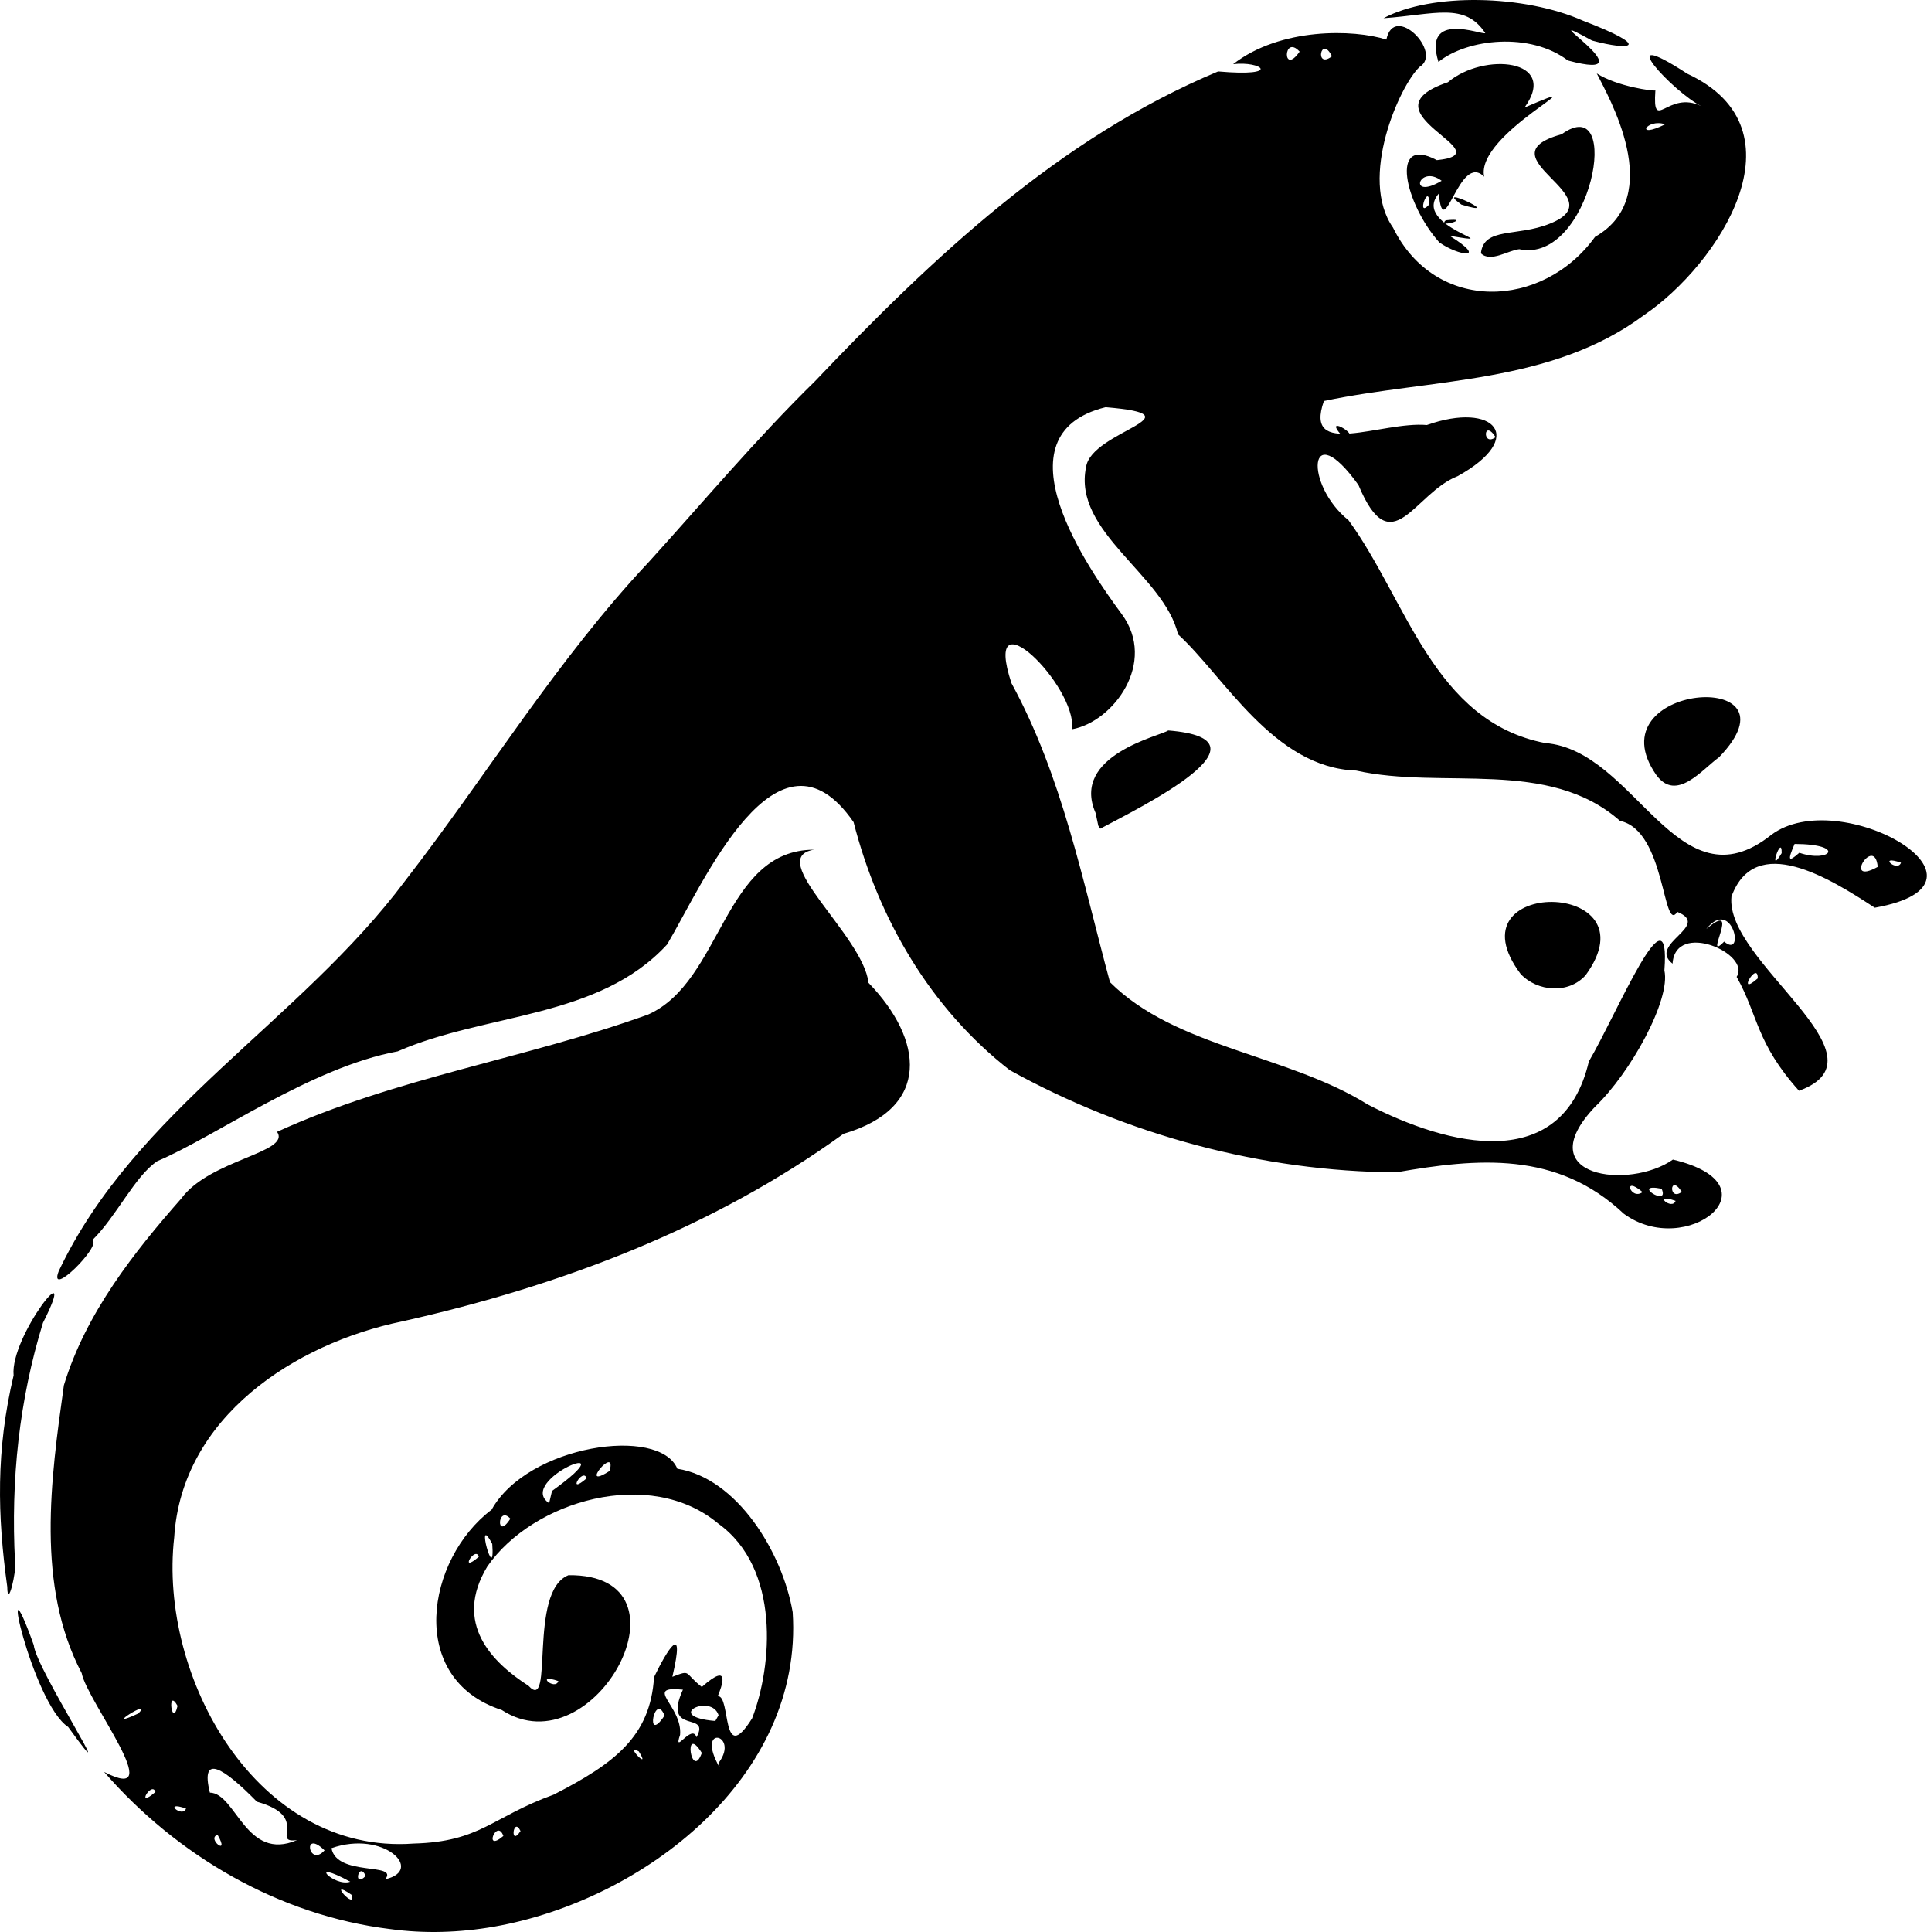
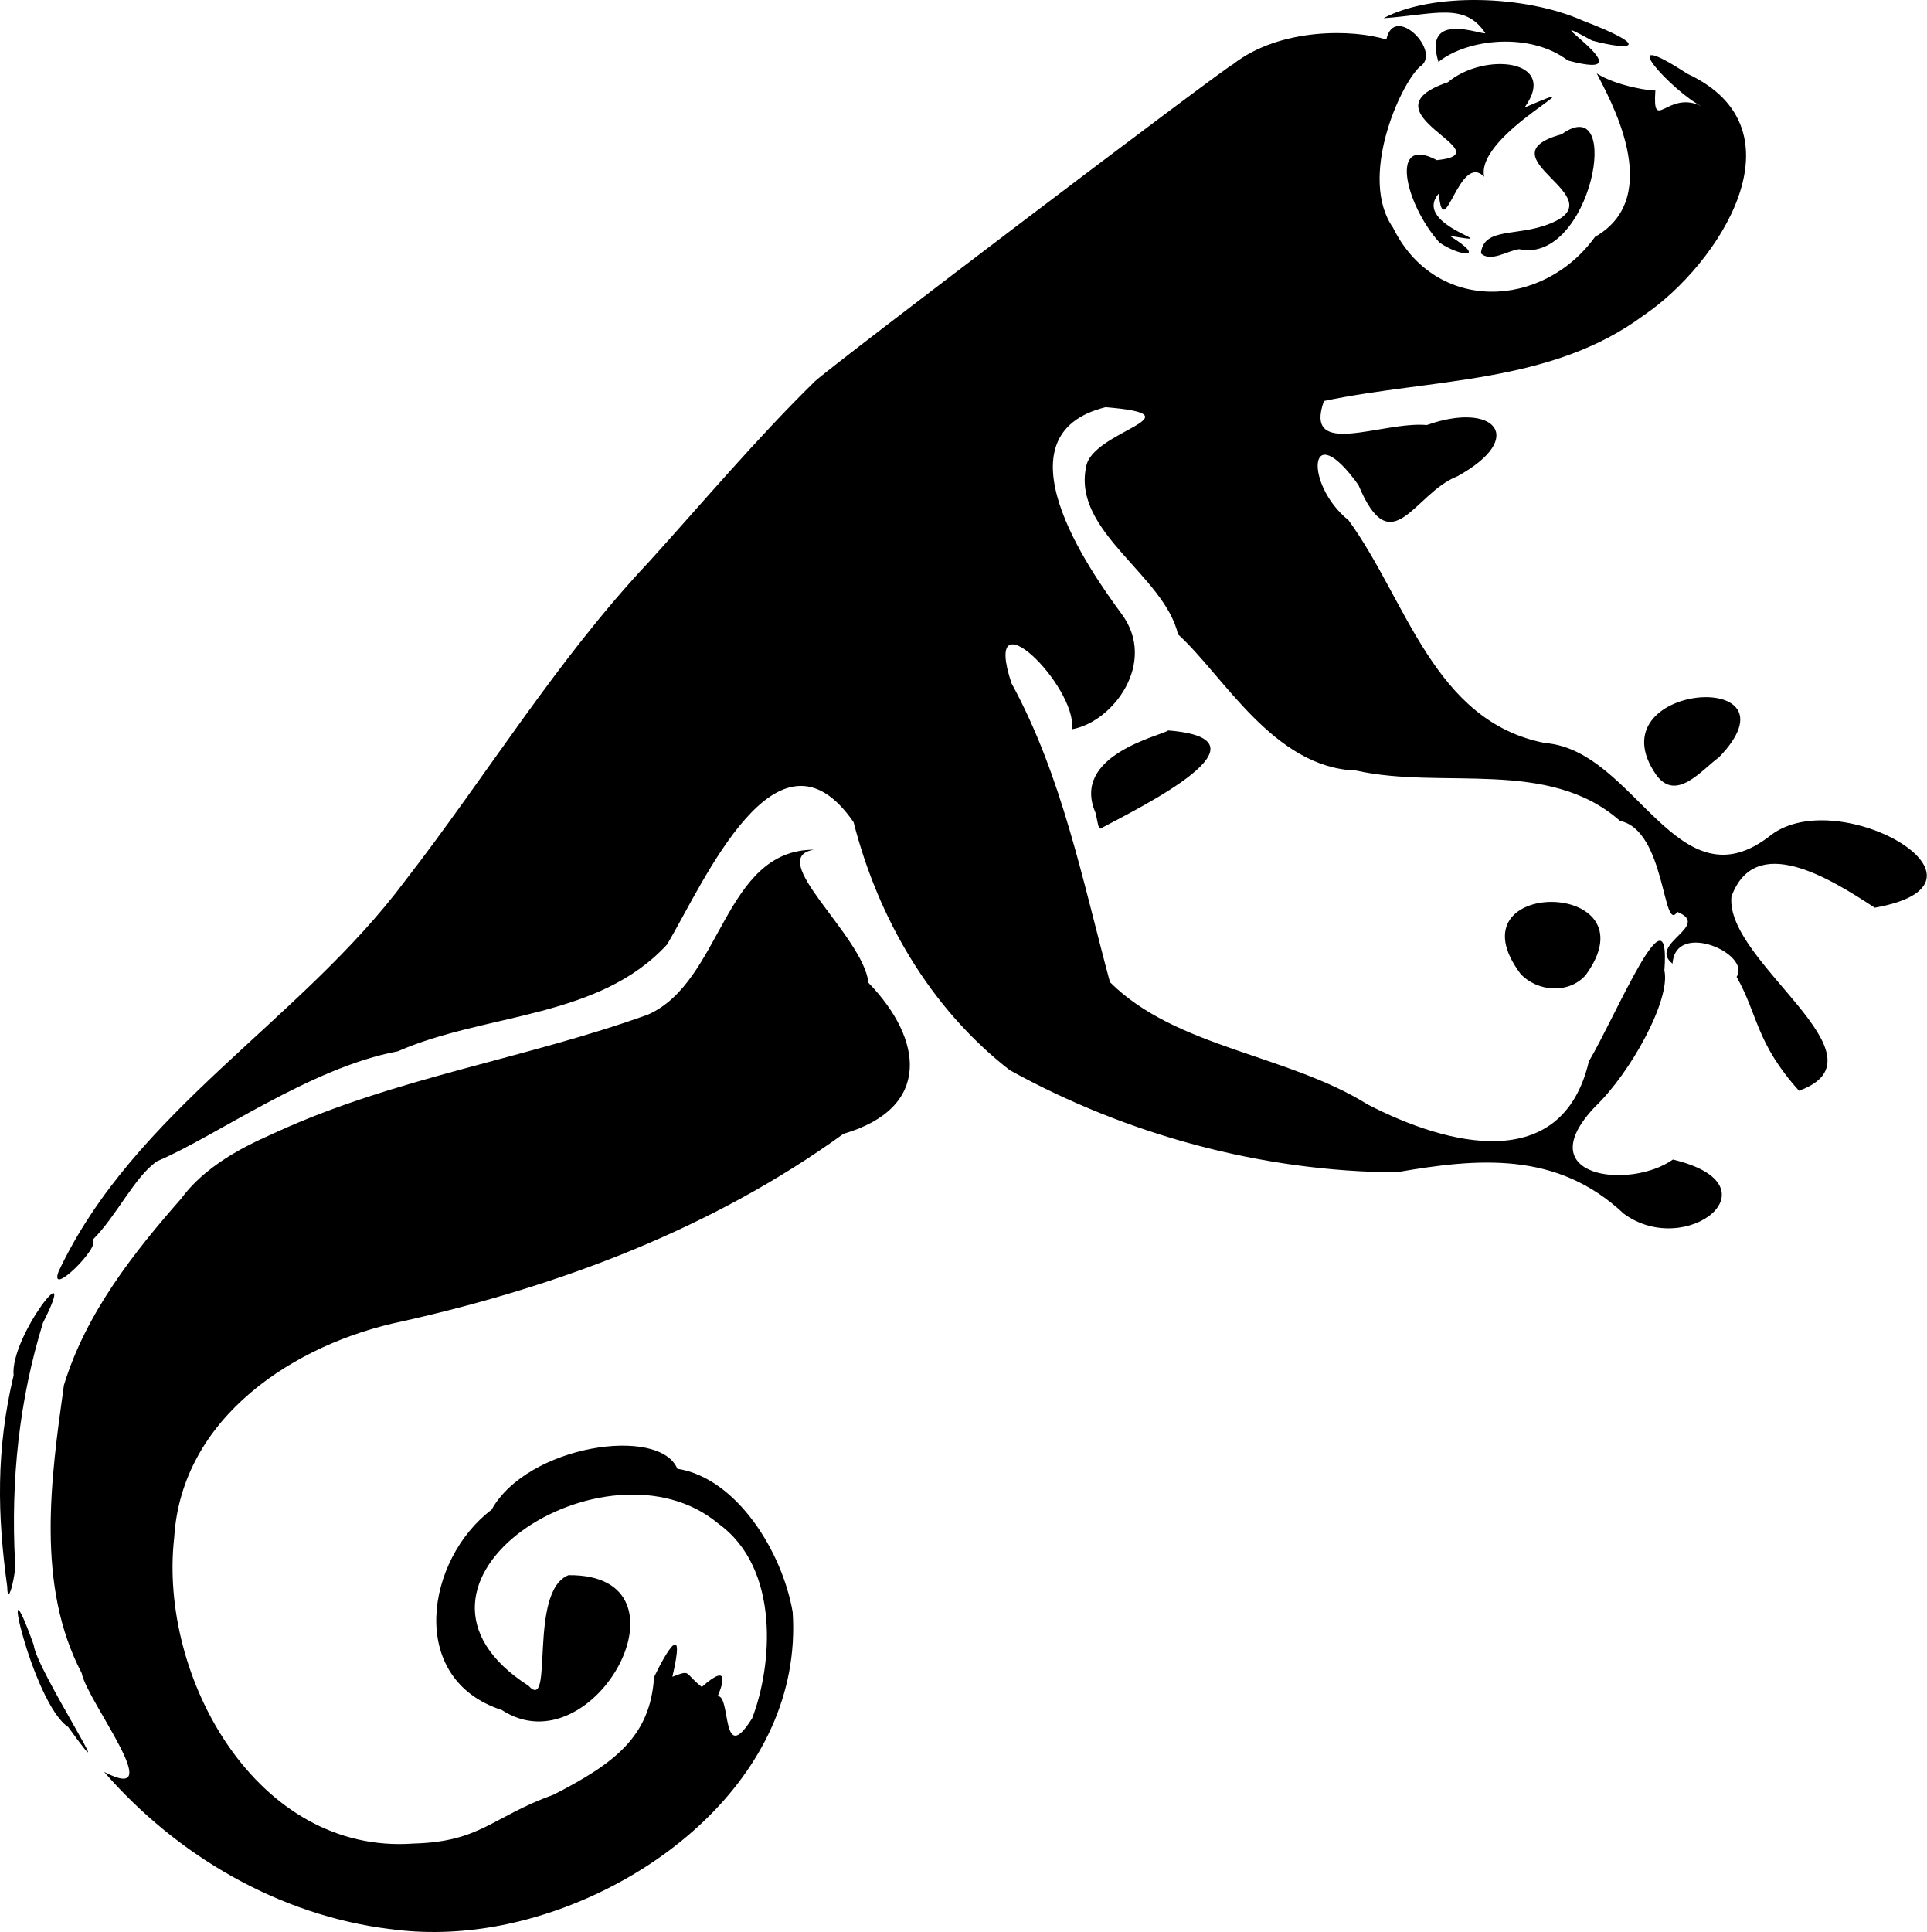
- <svg xmlns="http://www.w3.org/2000/svg" xml:space="preserve" width="393.242" height="394.229" viewBox="0 0 104.045 104.306">
-   <path d="M21.068 104.149c-5.998-.738-11.508-3.952-15.446-8.485 3.552 1.843-.926-3.82-1.21-5.333-2.474-4.726-1.673-10.453-.961-15.543 1.19-3.907 3.807-7.207 6.337-10.08 1.544-2.112 5.936-2.48 5.174-3.603 6.41-2.925 13.432-3.954 20.026-6.327 4.02-1.776 4.07-8.9 8.97-8.903-2.698.425 2.648 4.625 2.94 7.186 2.962 3.06 3.417 6.756-1.352 8.153-7.086 5.125-15.336 8.223-23.817 10.124-5.814 1.198-11.92 5.171-12.322 11.664-.858 7.534 4.464 17.147 12.927 16.53 3.627-.096 4.21-1.428 7.561-2.64 3.296-1.689 5.224-3.144 5.423-6.347.712-1.48 1.706-3.081.989-.016 1.046-.399.598-.226 1.591.548 1.627-1.444 1.052.043.86.498.725-.058.176 3.877 1.855 1.198 1.094-2.825 1.536-8.098-1.826-10.516-3.692-3.09-10.012-1.241-12.471 2.314-1.861 3.074.259 5.181 2.223 6.443 1.404 1.53-.047-5.092 2.158-5.972 7.113-.075 1.394 10.529-3.601 7.28-5.159-1.672-4.087-8.148-.55-10.816 1.95-3.501 9.06-4.537 10.03-2.211 3.208.5 5.67 4.487 6.228 7.743.588 8.918-8.06 15.568-16.123 16.98-1.85.322-3.751.387-5.613.13m-2.087-1.851c-1.402-.967.296.912 0 0m-.068-.705c-2.41-1.306-.875.308 0 0m1.892-.134c2.134-.482-.087-2.668-2.906-1.676.282 1.553 3.638.748 2.906 1.676m-1.058-.175c-.366-.841-.716.7 0 0M17.525 99.9c-1.223-1.198-.86.957 0 0m-5.776-.84c-.627.193.71 1.233 0 0m4.295.284c-1.474.2.76-1.248-2.17-2.071-1.798-1.834-3.07-2.639-2.541-.491 1.412.023 1.945 3.76 4.71 2.562m11.139-.222c-.356-.989-1.11.948 0 0m.926-.265c-.395-.836-.597.91 0 0M10.045 97.64c-1.305-.452-.188.545 0 0m-1.65-.895c-.197-.62-1.12.97 0 0m30.428-1.593c1.133-1.546-1.32-2.096.033.267zm-4.331-.598c-.846-.467.73 1.155 0 0m3.406.084c-1.03-1.655-.563 1.569 0 0m-.288-.846c.8-1.459-1.87-.056-.733-2.57-2.187-.216-.016.877-.153 2.438-.395 1.164.643-.64.886.132m-1.725-1.172c-.532-1.337-1.085 1.642 0 0m2.917-.017c-.383-1.211-3.04.072-.176.311zm-31.33-.095c.903-.921-2.136.987 0 0m2.116-.412c-.591-1.053-.295 1.285 0 0m20.566-1.335c-1.306-.452-.19.544 0 0m-4.296-6.716c-.197-.62-1.12.97 0 0m.723-.69c-.964-1.818.174 2.354 0 0m.978-1.364c-.702-.771-.793 1.249 0 0m2.25-1.497c4.376-3.147-1.996-.583-.157.661zm1.87-.683c-.197-.619-1.12.97 0 0m1.239-.397c.412-1.488-1.764 1.136 0 0M3.68 93.236c-1.938-1.264-3.897-10.119-1.856-4.421.107 1.271 5.051 8.833 1.856 4.42M.393 85.67c-.535-3.854-.615-7.376.343-11.414-.205-2.114 3.66-6.939 1.583-2.834-1.28 4.16-1.741 8.46-1.506 12.921.097.448-.407 2.597-.42 1.327M3.171 68.63c4.093-8.662 13.05-13.504 18.7-21.07 4.424-5.71 8.204-11.948 13.166-17.221 2.761-3.04 5.846-6.7 8.97-9.755 6.336-6.66 13.178-13.134 21.77-16.728 3.523.31 2.32-.58.81-.392 2.558-1.995 6.534-1.886 8.274-1.327.417-2.016 3.066.704 1.799 1.471-1.08 1.006-3.313 6.008-1.439 8.681 2.285 4.642 8.084 4.414 10.91.498 3.862-2.196.69-7.625.092-8.824 1.104.709 3.068.969 3.165.917-.16 2.382.664-.06 2.498.858-1.51-.736-5.044-4.54-.773-1.758 6.478 3.012 1.671 10.318-2.334 13.03-5.023 3.745-11.484 3.415-17.29 4.64-1.115 3.157 3.118 1.083 5.558 1.297 3.659-1.297 5.43.683 1.661 2.763-2.346.9-3.557 4.778-5.354.476-2.735-3.813-2.931-.017-.536 1.901 3.15 4.317 4.594 10.863 10.621 12.03 4.891.377 7.139 8.982 12.2 4.963 3.684-2.789 13.069 2.592 5.596 3.927-2.438-1.598-6.458-4.098-7.738-.604-.37 3.529 8.716 8.647 3.646 10.485-2.33-2.597-2.2-4.076-3.367-6.149.8-1.252-3.311-3.053-3.46-.712-1.374-1.07 2.132-2.031.258-2.794-.797 1.21-.624-4.399-3.095-4.914-3.872-3.416-9.57-1.67-14.25-2.717-4.461-.148-7.145-5.111-9.616-7.353-.754-3.204-5.7-5.53-4.966-9.033.284-1.958 6.283-2.795 1.056-3.232-6.024 1.485-.897 8.775.87 11.17 1.93 2.613-.459 5.82-2.68 6.217.26-2.337-4.912-7.455-3.276-2.489 2.743 5.024 3.844 10.682 5.32 16.144 3.554 3.544 9.56 3.887 13.92 6.605 4.326 2.238 10.501 3.8 11.94-2.326 1.499-2.539 4.44-9.678 4.078-4.912.353 1.566-1.815 5.52-3.75 7.366-3.614 3.813 1.884 4.49 4.21 2.845 5.804 1.381.723 5.406-2.656 2.92-3.607-3.395-7.884-2.997-12.277-2.232-7.225-.035-14.562-2.024-20.879-5.518-4.28-3.331-7.1-8.184-8.43-13.386-4.121-5.969-8.115 3.315-10.068 6.6-3.696 4.029-9.808 3.693-14.55 5.773-4.693.866-9.873 4.619-12.98 5.927-1.216.812-2.193 2.968-3.506 4.264.524.29-2.41 3.212-1.818 1.678m87.308-3.798c-1.305-.452-.19.544 0 0m-.754-.653c-1.726-.345.468 1.05 0 0m-1.027.18c-1.126-.96-.64.479 0 0m2.117-.013c-.667-1.036-.729.556 0 0m4.101-11.525c.022-1.014-1.21 1.068 0 0m-1.815-1.985c1.154.968.454-2.442-.963-.68 1.97-1.668-.224 1.894.963.68m8.293-4.034c-.162-1.772-1.941 1.073 0 0m1.256-.226c-1.306-.453-.19.544 0 0m-6.442-.516c.022-1.114-.785 1.32 0 0m.953-.02c1.654.566 2.574-.463-.255-.476-.39.899-.34 1.007.255.476m-16.4-22.44c-.667-1.036-.729.556 0 0m9.157-16.89c-1.004-.34-1.69.841 0 0m-19.74-3.924c-.891-.972-.945 1.361 0 0m1.745.252c-.6-1.214-.954.735 0 0m10.191 49.547c-3.94-5.252 7.32-5.147 3.506.067-.92 1.025-2.596.892-3.506-.067M59.16 43.89c-1.365-3.122 3.531-4.162 3.922-4.453 5.97.475-1.41 4.1-3.67 5.303l-.105-.16zm30.28-2.046c-3.462-4.96 8.098-5.846 3.387-.962-.917.66-2.306 2.443-3.386.962M72.472 23.54c-1.2-1.344 1.381.232 0 0m7.496-9.864c.152-1.434 1.95-.88 3.72-1.601 3.669-1.45-3.787-3.604.64-4.828 3.367-2.416 1.583 7.042-2.289 6.207-.579.052-1.548.735-2.07.222m-2.246-.588c-1.848-2.062-2.736-5.833-.135-4.442 3.757-.383-4.228-2.58.596-4.206 1.941-1.64 6.03-1.256 4.14 1.365 4.57-1.953-2.686 1.4-2.18 3.736-1.35-1.375-2.187 3.738-2.451.91-1.545 1.78 3.997 2.857.583 2.278 2.135 1.325.492 1.096-.553.359m-.543-2.053c.015-1.312-.757.83 0 0m.668-1.275c-1.239-.927-1.852 1.095 0 0m.22 2.134c1.526-.167-.502.466 0 0m.845-.849c-1.642-1.194 2.522.768 0 0m5.752-7.78c-2.016-1.537-5.41-1.191-6.991.077-.867-2.797 2.355-1.44 2.53-1.554-1.106-1.686-2.727-1-5.495-.806 2.592-1.388 7.61-1.27 10.772.135 3.818 1.462 2.568 1.635.489 1.072-3.73-2.048 3.427 2.35-1.305 1.076" style="fill:#000" />
+ <svg xmlns="http://www.w3.org/2000/svg" xml:space="preserve" width="393.242" height="394.229" viewBox="0 0 104.045 104.307">
+   <path d="M88.564 178.046c-5.998-.738-11.508-3.953-15.446-8.486 3.552 1.843-.926-3.82-1.21-5.333-2.475-4.726-1.673-10.453-.961-15.543 1.19-3.907 3.807-7.207 6.337-10.08 1.544-2.112 4.262-3.174 5.174-3.603 6.41-2.925 13.432-3.954 20.026-6.327 4.02-1.776 4.07-8.9 8.97-8.903-2.698.425 2.648 4.625 2.94 7.186 2.962 3.06 3.417 6.756-1.352 8.153-7.086 5.125-15.336 8.223-23.817 10.124-5.814 1.198-11.92 5.171-12.322 11.664-.858 7.534 4.464 17.147 12.927 16.53 3.627-.096 4.21-1.428 7.56-2.64 3.297-1.689 5.225-3.144 5.424-6.347.712-1.48 1.706-3.08.989-.016 1.046-.399.598-.226 1.59.548 1.628-1.444 1.053.043.86.498.726-.058.177 3.877 1.856 1.198 1.094-2.825 1.536-8.098-1.826-10.516-6.014-5.033-18.896 3.201-10.248 8.757 1.404 1.53-.047-5.092 2.158-5.972 7.113-.075 1.394 10.53-3.601 7.28-5.16-1.672-4.087-8.148-.55-10.816 1.95-3.5 9.06-4.537 10.03-2.21 3.208.5 5.67 4.486 6.228 7.742.588 8.918-8.06 15.569-16.123 16.98-1.85.323-3.751.388-5.613.13m-17.388-10.912c-1.939-1.264-3.898-10.119-1.857-4.42.107 1.27 5.052 8.832 1.857 4.42m-3.288-7.566c-.535-3.854-.615-7.376.343-11.414-.205-2.114 3.66-6.939 1.584-2.834-1.28 4.16-1.742 8.46-1.507 12.921.097.448-.407 2.597-.42 1.327m2.779-17.04c4.093-8.662 13.05-13.504 18.7-21.07 4.424-5.71 8.204-11.948 13.166-17.22 2.76-3.04 5.846-6.7 8.97-9.756.907-.849 21.93-16.794 22.58-17.12 2.558-1.995 6.534-1.886 8.274-1.327.417-2.016 3.066.704 1.799 1.471-1.08 1.006-3.313 6.008-1.44 8.681 2.286 4.642 8.085 4.414 10.91.498 3.863-2.196.69-7.625.093-8.824 1.104.71 3.068.97 3.165.917-.16 2.382.664-.06 2.498.858-1.51-.736-5.044-4.54-.773-1.758 6.478 3.012 1.67 10.318-2.334 13.03-5.023 3.745-11.484 3.415-17.29 4.64-1.115 3.157 3.118 1.083 5.558 1.297 3.659-1.297 5.43.683 1.66 2.763-2.345.9-3.556 4.778-5.353.476-2.735-3.813-2.931-.017-.536 1.901 3.15 4.317 4.594 10.863 10.62 12.03 4.892.377 7.14 8.982 12.2 4.963 3.685-2.789 13.07 2.592 5.597 3.927-2.438-1.598-6.458-4.098-7.738-.604-.37 3.53 8.716 8.647 3.646 10.485-2.33-2.597-2.2-4.076-3.367-6.149.8-1.252-3.311-3.053-3.46-.712-1.374-1.07 2.132-2.03.258-2.794-.797 1.21-.624-4.399-3.095-4.914-3.872-3.416-9.57-1.67-14.25-2.717-4.461-.148-7.145-5.11-9.616-7.353-.754-3.204-5.7-5.53-4.966-9.033.284-1.958 6.283-2.795 1.056-3.232-6.024 1.485-.897 8.775.87 11.17 1.93 2.613-.46 5.82-2.68 6.217.26-2.337-4.912-7.455-3.276-2.489 2.743 5.024 3.844 10.682 5.32 16.144 3.554 3.544 9.56 3.887 13.92 6.605 4.326 2.238 10.5 3.8 11.94-2.326 1.499-2.539 4.44-9.678 4.078-4.912.353 1.566-1.815 5.52-3.75 7.366-3.614 3.813 1.884 4.49 4.21 2.845 5.804 1.381.723 5.406-2.656 2.92-3.607-3.395-7.884-2.997-12.277-2.232-7.225-.035-14.562-2.024-20.88-5.518-4.28-3.33-7.1-8.184-8.43-13.386-4.12-5.969-8.114 3.315-10.067 6.6-3.696 4.03-9.808 3.693-14.55 5.773-4.693.866-9.873 4.62-12.98 5.927-1.216.812-2.193 2.968-3.506 4.264.524.29-2.41 3.212-1.818 1.678m78.943-16.045c-3.94-5.252 7.32-5.147 3.506.067-.92 1.025-2.596.892-3.506-.067m-22.954-8.695c-1.365-3.122 3.53-4.162 3.922-4.453 5.97.475-1.41 4.1-3.67 5.303l-.105-.16zm30.28-2.046c-3.462-4.96 8.098-5.846 3.387-.962-.917.66-2.306 2.443-3.386.962m-9.473-28.168c.152-1.434 1.95-.88 3.72-1.6 3.669-1.45-3.787-3.605.64-4.829 3.367-2.416 1.583 7.042-2.29 6.207-.578.052-1.547.735-2.07.222m-2.245-.588c-1.848-2.062-2.736-5.833-.135-4.442 3.757-.383-4.228-2.58.596-4.206 1.94-1.64 6.03-1.256 4.14 1.365 4.57-1.953-2.686 1.4-2.18 3.736-1.35-1.375-2.187 3.738-2.451.91-1.545 1.78 3.997 2.857.583 2.278 2.135 1.325.492 1.096-.553.36m6.942-9.824c-2.016-1.537-5.41-1.19-6.991.077-.867-2.797 2.355-1.44 2.53-1.554-1.106-1.686-2.727-1-5.495-.806 2.592-1.388 7.61-1.27 10.772.135 3.818 1.462 2.568 1.635.489 1.072-3.73-2.048 3.427 2.35-1.305 1.076" style="fill:#000;stroke-width:1" transform="translate(-67.496 -73.896)" />
</svg>
